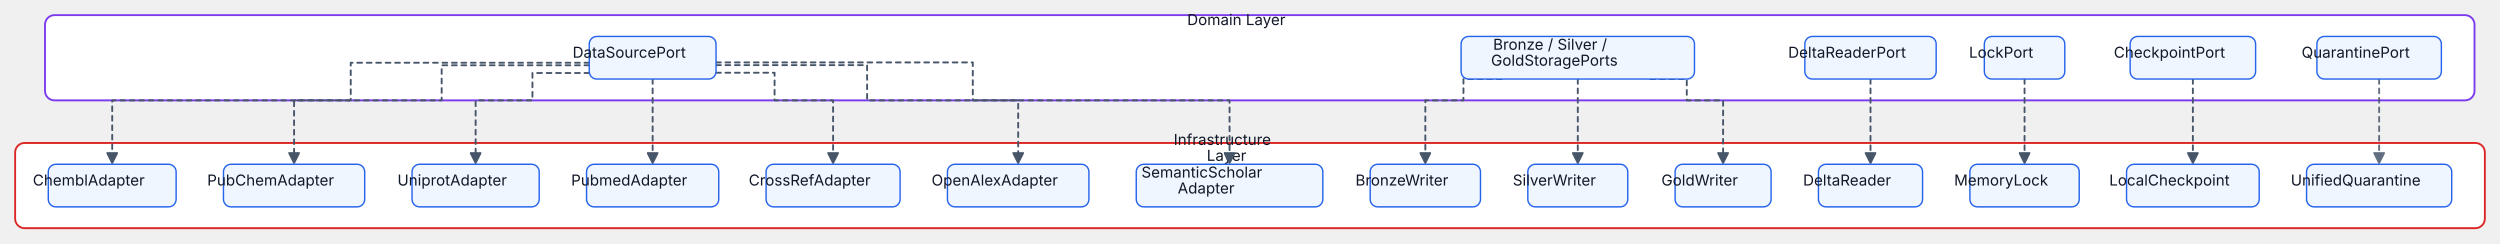
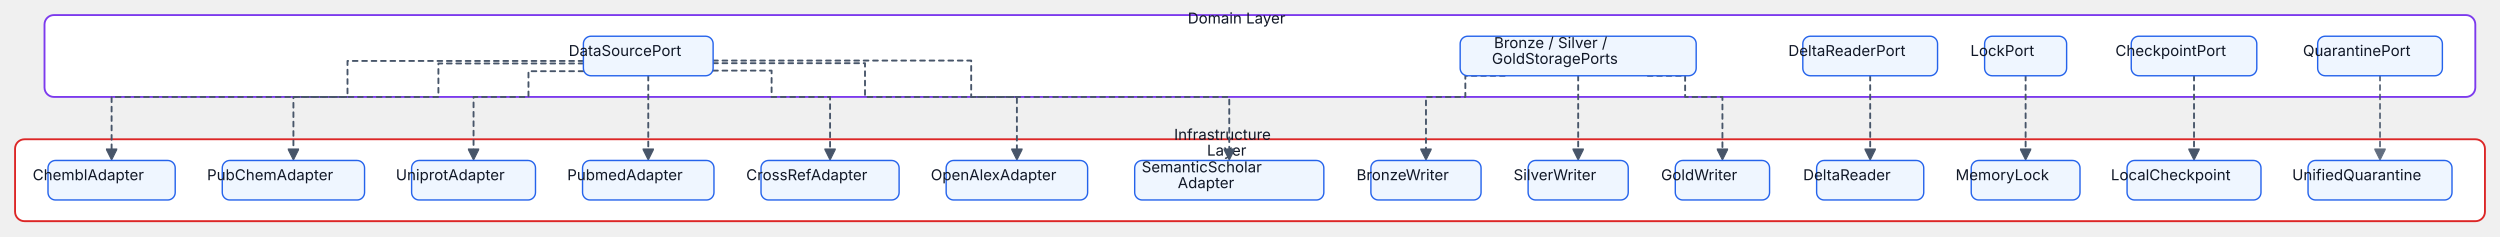
- <svg xmlns="http://www.w3.org/2000/svg" id="my-svg" width="100%" aria-roledescription="flowchart-v2" style="max-width:2640.59px;background-color:white" viewBox="-16 -16 2640.594 257">
+ <svg xmlns="http://www.w3.org/2000/svg" id="my-svg" width="100%" aria-roledescription="flowchart-v2" style="max-width:2656.38px;background-color:white" viewBox="-16 -16 2656.375 251">
  <style>#my-svg{font-family:Inter,-apple-system,BlinkMacSystemFont,'Segoe UI',Roboto,Oxygen,Ubuntu,sans-serif;font-size:16px;fill:#212121;}#my-svg .error-icon{fill:#f0fdf4;}#my-svg .error-text{fill:#212121;stroke:#212121;}#my-svg .edge-thickness-normal{stroke-width:2px;}#my-svg .edge-thickness-thick{stroke-width:3.5px;}#my-svg .edge-pattern-solid{stroke-dasharray:0;}#my-svg .edge-pattern-dashed{stroke-dasharray:3;}#my-svg .edge-pattern-dotted{stroke-dasharray:2;}#my-svg .marker{fill:#475569;stroke:#475569;}#my-svg .marker.cross{stroke:#475569;}#my-svg svg{font-family:Inter,-apple-system,BlinkMacSystemFont,'Segoe UI',Roboto,Oxygen,Ubuntu,sans-serif;font-size:16px;}#my-svg .label{font-family:Inter,-apple-system,BlinkMacSystemFont,'Segoe UI',Roboto,Oxygen,Ubuntu,sans-serif;color:#212121;}#my-svg .cluster-label text{fill:#1e40af;}#my-svg .cluster-label span,#my-svg p{color:#1e40af;}#my-svg .label text,#my-svg span,#my-svg p{fill:#212121;color:#212121;}#my-svg .node rect,#my-svg .node circle,#my-svg .node ellipse,#my-svg .node polygon,#my-svg .node path{fill:#eff6ff;stroke:#2563eb;stroke-width:1px;}#my-svg .flowchart-label text{text-anchor:middle;}#my-svg .node .label{text-align:center;}#my-svg .node.clickable{cursor:pointer;}#my-svg .arrowheadPath{fill:#0b0b0b;}#my-svg .edgePath .path{stroke:#475569;stroke-width:2.0px;}#my-svg .flowchart-link{stroke:#475569;fill:none;}#my-svg .edgeLabel{background-color:#ffffff;text-align:center;}#my-svg .edgeLabel rect{opacity:0.5;background-color:#ffffff;fill:#ffffff;}#my-svg .labelBkg{background-color:rgba(255, 255, 255, 0.5);}#my-svg .cluster rect{fill:#f8fafc;stroke:#94a3b8;stroke-width:1px;}#my-svg .cluster text{fill:#1e40af;}#my-svg .cluster span,#my-svg p{color:#1e40af;}#my-svg div.mermaidTooltip{position:absolute;text-align:center;max-width:200px;padding:2px;font-family:Inter,-apple-system,BlinkMacSystemFont,'Segoe UI',Roboto,Oxygen,Ubuntu,sans-serif;font-size:12px;background:#f0fdf4;border:1px solid #16a34a;border-radius:2px;pointer-events:none;z-index:100;}#my-svg .flowchartTitleText{text-anchor:middle;font-size:18px;fill:#212121;}#my-svg :root{--mermaid-font-family:"trebuchet ms",verdana,arial,sans-serif;}#my-svg .port&gt;*{fill:#f5f3ff!important;stroke:#7c3aed!important;stroke-width:1px!important;color:#111827!important;}#my-svg .port span{fill:#f5f3ff!important;stroke:#7c3aed!important;stroke-width:1px!important;color:#111827!important;}#my-svg .port tspan{fill:#111827!important;}#my-svg .adapter&gt;*{fill:#fff1f2!important;stroke:#dc2626!important;stroke-width:1px!important;color:#111827!important;}#my-svg .adapter span{fill:#fff1f2!important;stroke:#dc2626!important;stroke-width:1px!important;color:#111827!important;}#my-svg .adapter tspan{fill:#111827!important;}#my-svg .service&gt;*{fill:#eff6ff!important;stroke:#2563eb!important;stroke-width:1px!important;color:#111827!important;}#my-svg .service span{fill:#eff6ff!important;stroke:#2563eb!important;stroke-width:1px!important;color:#111827!important;}#my-svg .service tspan{fill:#111827!important;}#my-svg .process&gt;*{fill:#f0fdf4!important;stroke:#16a34a!important;stroke-width:1px!important;color:#111827!important;}#my-svg .process span{fill:#f0fdf4!important;stroke:#16a34a!important;stroke-width:1px!important;color:#111827!important;}#my-svg .process tspan{fill:#111827!important;}#my-svg .storage&gt;*{fill:#fff7ed!important;stroke:#f59e0b!important;stroke-width:1px!important;color:#111827!important;}#my-svg .storage span{fill:#fff7ed!important;stroke:#f59e0b!important;stroke-width:1px!important;color:#111827!important;}#my-svg .storage tspan{fill:#111827!important;}/*
 * Пользовательские стили диаграмм BioETL (структурированная копия)
 * Источник: custom.css
 * Цель: сгруппировать правила по типам элементов и документировать назначение каждого CSS-параметра.
 */

/* =========================================================
 * 1) Глобальная типографика и базовое поведение текста
 * ========================================================= */
svg {
    /* Задаёт основной стек шрифтов для всего текста в SVG. */
    font-family: Inter, -apple-system, BlinkMacSystemFont, 'Segoe UI', Roboto,
    Oxygen, Ubuntu, sans-serif;
}



/* =========================================================
 * 2) Общая геометрия узлов (для нескольких типов диаграмм)
 * ========================================================= */
.node rect,
.node circle,
.node ellipse,
.node polygon,
.node path {
    /* Единая толщина контура для фигур узлов. */
    stroke-width: 1.5px !important;
    /* Скругляет углы по горизонтали для более мягкого вида. */
    rx: 8;
    /* Скругляет углы по вертикали в паре с rx. */
    ry: 8;
    /* Добавляет лёгкую тень и отделяет узлы от фона. */
    filter:  none; /*  drop-shadow(0px 1px 2px rgba(0, 0, 0, 0.05));*/
}

/* =========================================================
 * 3) Контейнеры subgraph / cluster
 * ========================================================= */
.cluster rect,
.cluster path {
    /* Увеличивает радиус углов у контейнеров-групп. */
    rx: 10;
    /* Поддерживает симметрию скругления по вертикали. */
    ry: 10;
    /* Нейтральная заливка контейнера для снижения визуального шума. */
    fill: #f8fafc;
    /* Приглушённая обводка, чтобы границы были заметны, но не доминировали. */
    stroke: #94a3b8;
    /* Толщина границы контейнера в тон большинству узлов. */
    stroke-width: 1.5px;
    /* Убирает пунктир у рамок контейнеров. */
    stroke-dasharray: none;
    /* Делает фон контейнера полностью непрозрачным. */
    fill-opacity: 1;
    /* Отключает тень контейнера, чтобы акцент оставался на узлах. */
    filter: none;
}

.cluster text {
    /* Нормальный вес шрифта для заголовков групп. */
    font-weight: 400;
    /* Увеличенный размер заголовка относительно текста узлов. */
    font-size: 16px;
}

/* =========================================================
 * 4) Стили линий связей (edges/links)
 * ========================================================= */
.edgePath .path {
    /* Делает основные ребра более заметными в плотных графах. */
    stroke-width: 2.5px;
    /* Скругляет соединения сегментов линий. */
    stroke-linejoin: round;
    /* Скругляет окончания линий. */
    stroke-linecap: round;
}

.edgePath path,
.flowchart-link,
.relation,
.messageLine0,
.messageLine1,
.transition path {
    /* Унифицированные скруглённые соединения для всех типов линий. */
    stroke-linejoin: round;
    /* Унифицированные скруглённые окончания для всех типов линий. */
    stroke-linecap: round;
}

.transition path {
    /* Выравнивает толщину переходов state diagram с основными ребрами. */
    stroke-width: 2.5px;
}

/* =========================================================
 * 5) Подписи ребер и fallback-текст
 * ========================================================= */
.edgeLabel {
    /* Компактный размер шрифта для подписей на связях. */
    font-size: 12px;
    /* Плотная межстрочность для экономии места. */
    line-height: 1.1;
    /* Базовый непрозрачный фон под подписью. */
    background-color: #ffffff;
    /* Небольшие внутренние отступы вокруг текста. */
    padding: 1px 3px;
    /* Мягкое скругление фона подписи. */
    border-radius: 2px;
}

.edgeLabel span,
.edgeLabel p,
text.fo-fallback {
    /* Принудительный тёмный fill для контраста в SVG-рендерах. */
    fill: #111827 !important;
    /* Принудительный тёмный цвет для HTML-подписей. */
    color: #111827 !important;
    /* Полная непрозрачность текста. */
    opacity: 1 !important;
    /* Компактная межстрочность для многострочных подписей. */
    line-height: 1.1;
    /* Убирает стандартные внешние отступы HTML-параграфов. */
    margin: 0;
    /* Убирает стандартные внутренние отступы HTML-параграфов. */
    padding: 0;
}

.edgeLabel .labelBkg,
.labelBkg {
    /* Жёстко задаёт белый фон под текстом подписей. */
    background-color: #ffffff !important;
    /* Делает фон полностью непрозрачным во всех просмотрщиках. */
    opacity: 1 !important;
}

.edgeLabel rect {
    /* Переопределяет полупрозрачный фон по умолчанию у Mermaid. */
    opacity: 1 !important;
    /* Жёстко фиксирует белую заливку прямоугольника под подписью. */
    fill: #ffffff !important;
}

/* =========================================================
 * 6) Элементы sequence diagram
 * ========================================================= */
.actor {
    /* Толщина границы actor-блоков. */
    stroke-width: 1.5px;
    /* Скругление углов actor-блоков по горизонтали. */
    rx: 4;
    /* Скругление углов actor-блоков по вертикали. */
    ry: 4;
}

.messageLine0,
.messageLine1 {
    /* Толщина линий сообщений в sequence diagram. */
    stroke-width: 1.6px;
}

.messageText {
    /* Базовый размер текста сообщений. */
    font-size: 13px;
}

.activation0 {
    /* Более тонкая линия activation bar, чтобы не перегружать схему. */
    stroke-width: 1px;
}

.note {
    /* Скругление углов заметки по горизонтали. */
    rx: 4;
    /* Скругление углов заметки по вертикали. */
    ry: 4;
    /* Тонкая граница для вторичных блоков. */
    stroke-width: 1px;
    /* Лёгкая тень для визуального отделения заметок. */
    filter: drop-shadow(1px 1px 2px rgba(0, 0, 0, 0.06));
}

/* =========================================================
 * 7) Базовые элементы class diagram
 * ========================================================= */
g.classGroup rect {
    /* Скругление углов class box по горизонтали. */
    rx: 10;
    /* Скругление углов class box по вертикали. */
    ry: 10;
    /* Толщина границы class box. */
    stroke-width: 1.5px;
    /* Мягкая тень у class box без агрессивного контраста. */
    filter: drop-shadow(1px 1px 2px rgba(0, 0, 0, 0.06));
}

g.classGroup text {
    /* Базовый размер текста внутри class diagram. */
    font-size: 14px;
    padding: 10px 10px;
}

g.classGroup line {
    /* Толщина внутренних разделителей класса. */
    stroke-width: 1px;
}

.relation {
    /* Толщина связей между классами на уровне основных ребер. */
    stroke-width: 2.5px;
}

/* =========================================================
 * 8) Типографика HTML-лейблов class diagram
 * ========================================================= */
g.label-group .nodeLabel {
    /* Увеличенный размер названия класса для иерархии. */
    font-size: 16px !important;
    /* Полужирный акцент на имени класса. */
    font-weight: 200 !important;
    /* Лёгкое межбуквенное расстояние для читаемости заголовка. */
    letter-spacing: 0.01em;
}

g.annotation-group .nodeLabel {
    /* Уменьшенный размер для стереотипов/аннотаций. */
    font-size: 11px !important;
    /* Курсив для визуального отделения аннотаций. */
    font-style: italic !important;
    /* Небольшое ослабление контраста вторичного текста. */
    opacity: 0.8;
}

g.members-group .nodeLabel,
g.methods-group .nodeLabel {
    /* Компактный размер для атрибутов и методов. */
    font-size: 12px !important;
    /* Нормальный вес шрифта для плотного структурного текста. */
    font-weight: 400 !important;
}

/* =========================================================
 * 9) Помощники размеров foreignObject (class/flowchart)
 * ========================================================= */
g.members-group foreignObject,
g.methods-group foreignObject {
    /* Минимальная высота областей members/methods. */
    min-height: 40px;
}

.node foreignObject &gt; div,
g.classGroup foreignObject &gt; div {
    /* Стабилизирует вычисление размеров с учётом отступов/границ. */
    box-sizing: border-box;
}

.node.size-sm foreignObject &gt; div {
    /* Минимальная высота для малого размерного уровня узла. */
    min-height: 80px;
    /* Минимальная ширина для малого размерного уровня узла. */
    min-width: 180px;
}

.node.size-md foreignObject &gt; div {
    /* Минимальная высота для среднего размерного уровня узла. */
    min-height: 140px;
    /* Минимальная ширина для среднего размерного уровня узла. */
    min-width: 260px;
}

.node.size-lg foreignObject &gt; div {
    /* Минимальная высота для большого размерного уровня узла. */
    min-height: 200px;
    /* Минимальная ширина для большого размерного уровня узла. */
    min-width: 340px;
}

/* =========================================================
 * 10) Элементы state diagram
 * ========================================================= */
g.stateGroup rect {
    /* Скругление углов контейнеров состояний по горизонтали. */
    rx: 8;
    /* Скругление углов контейнеров состояний по вертикали. */
    ry: 8;
}

.statediagram-state rect {
    /* Скругление углов узлов состояния по горизонтали. */
    rx: 8;
    /* Скругление углов узлов состояния по вертикали. */
    ry: 8;
    /* Толщина границы узла состояния. */
    stroke-width: 1.5px;
    /* Лёгкая тень для визуального отделения state box. */
    filter: drop-shadow(1px 2px 3px rgba(0, 0, 0, 0.08));
}

/* =========================================================
 * 11) Элементы ER diagram
 * ========================================================= */
.er.entityBox {
    /* Толщина границы сущности ER-диаграммы. */
    stroke-width: 1.5px;
    /* Скругление углов сущности по горизонтали. */
    rx: 4;
    /* Скругление углов сущности по вертикали. */
    ry: 4;
    /* Лёгкая тень для отделения блоков сущностей. */
    filter: drop-shadow(1px 2px 3px rgba(0, 0, 0, 0.08));
}

/* =========================================================
 * 12) Узлы mindmap
 * ========================================================= */
.mindmap-node rect,
.mindmap-node circle {
    /* Толщина контура узлов mindmap. */
    stroke-width: 1.5px;
    /* Чуть более выраженная тень для плотных радиальных веток. */
    filter: drop-shadow(1px 2px 2px rgba(0, 0, 0, 0.1));
}

/* =========================================================
 * 13) Маркеры стрелок
 * ========================================================= */
marker path {
    /* Единый нейтральный цвет наконечников стрелок. */
    fill: #475569;
}

/* =========================================================
 * 14) Цветовая карта архитектурных слоёв (fallback-селекторы)
 * ========================================================= */
[id*="Domain"] &gt; rect,
[id*="Domain"] &gt; path {
    /* Цвет фона для доменного слоя. */
    fill: #f5f3ff !important;
    /* Цвет границы для доменного слоя. */
    stroke: #7c3aed !important;
}

.cluster[id*="Domain"] &gt; rect,
.cluster[id*="Domain"] &gt; path {
    fill: #ffffff !important;
}

[id*="Application"] &gt; rect,
[id*="Application"] &gt; path {
    /* Цвет фона для application-слоя. */
    fill: #f0fdf4 !important;
    /* Цвет границы для application-слоя. */
    stroke: #16a34a !important;
}

.cluster[id*="Application"] &gt; rect,
.cluster[id*="Application"] &gt; path {
    fill: #ffffff !important;
}

[id*="Infrastructure"] &gt; rect,
[id*="Infrastructure"] &gt; path {
    /* Цвет фона для infrastructure-слоя. */
    fill: #fff1f2 !important;
    /* Цвет границы для infrastructure-слоя. */
    stroke: #dc2626 !important;
}

.cluster[id*="Infrastructure"] &gt; rect,
.cluster[id*="Infrastructure"] &gt; path {
    fill: #ffffff !important;
}

[id*="Composition"] &gt; rect,
[id*="Composition"] &gt; path {
    /* Цвет фона для composition-слоя. */
    fill: #fff7ed !important;
    /* Цвет границы для composition-слоя. */
    stroke: #f59e0b !important;
}

.cluster[id*="Composition"] &gt; rect,
.cluster[id*="Composition"] &gt; path {
    fill: #ffffff !important;
}

[id*="Interfaces"] &gt; rect,
[id*="Interfaces"] &gt; path {
    /* Цвет фона для слоя интерфейсов. */
    fill: #eff6ff !important;
    /* Цвет границы для слоя интерфейсов. */
    stroke: #2563eb !important;
}

.cluster[id*="Interfaces"] &gt; rect,
.cluster[id*="Interfaces"] &gt; path {
    fill: #ffffff !important;
}

[id*="External"] &gt; rect,
[id*="External"] &gt; path {
    /* Цвет фона для внешних систем. */
    fill: #f1f5f9 !important;
    /* Цвет границы для внешних систем. */
    stroke: #64748b !important;
}

.cluster[id*="External"] &gt; rect,
.cluster[id*="External"] &gt; path {
    fill: #ffffff !important;
}

/* Белая подложка под подписи всех архитектурных/medallion слоёв */
g.cluster[id*="Domain"] .cluster-label foreignObject &gt; div,
g.cluster[id*="Application"] .cluster-label foreignObject &gt; div,
g.cluster[id*="Infrastructure"] .cluster-label foreignObject &gt; div,
g.cluster[id*="Composition"] .cluster-label foreignObject &gt; div,
g.cluster[id*="Interfaces"] .cluster-label foreignObject &gt; div,
g.cluster[id*="External"] .cluster-label foreignObject &gt; div,
g.cluster[id*="Bronze"] .cluster-label foreignObject &gt; div,
g.cluster[id*="Silver"] .cluster-label foreignObject &gt; div,
g.cluster[id*="Gold"] .cluster-label foreignObject &gt; div,
g.cluster[id*="Quarantine"] .cluster-label foreignObject &gt; div {
    background: #ffffff !important;
    padding: 0 6px !important;
    border-radius: 4px;
}

/* Fallback для рендеров без foreignObject: не рисуем толстую обводку */
g.cluster[id*="Domain"] .cluster-label text.fo-fallback,
g.cluster[id*="Application"] .cluster-label text.fo-fallback,
g.cluster[id*="Infrastructure"] .cluster-label text.fo-fallback,
g.cluster[id*="Composition"] .cluster-label text.fo-fallback,
g.cluster[id*="Interfaces"] .cluster-label text.fo-fallback,
g.cluster[id*="External"] .cluster-label text.fo-fallback,
g.cluster[id*="Bronze"] .cluster-label text.fo-fallback,
g.cluster[id*="Silver"] .cluster-label text.fo-fallback,
g.cluster[id*="Gold"] .cluster-label text.fo-fallback,
g.cluster[id*="Quarantine"] .cluster-label text.fo-fallback {
    fill: #111827 !important;
    stroke: none !important;
}

/* =========================================================
 * 15) Цветовая карта слоёв Medallion
 * ========================================================= */
[id*="Bronze"] &gt; rect,
[id*="Bronze"] &gt; path {
    /* Цвет фона Bronze-слоя. */
    fill: #fff7ed !important;
    /* Цвет границы Bronze-слоя. */
    stroke: #f59e0b !important;
}

[id*="Silver"] &gt; rect,
[id*="Silver"] &gt; path {
    /* Цвет фона Silver-слоя. */
    fill: #f8fafc !important;
    /* Цвет границы Silver-слоя. */
    stroke: #475569 !important;
}

[id*="Gold"] &gt; rect,
[id*="Gold"] &gt; path {
    /* Цвет фона Gold-слоя. */
    fill: #fefce8 !important;
    /* Цвет границы Gold-слоя. */
    stroke: #ca8a04 !important;
}

[id*="Quarantine"] &gt; rect,
[id*="Quarantine"] &gt; path {
    /* Цвет фона для карантинных/проблемных потоков данных. */
    fill: #ffe4e6 !important;
    /* Цвет границы для карантинных/проблемных потоков данных. */
    stroke: #e11d48 !important;
}
/* Нормализует вес текста в узлах и заголовках слоёв (без полужирного акцента). */
.node .label text,
.node .label tspan,
.node .label .nodeLabel,
text.fo-fallback {
    stroke: none !important;
    stroke-width: 0 !important;
    fill: #111827 !important;
    font-weight: 400 !important;
}
/* Single text layer (fallback-only) */
text.fo-fallback {
    display: inline !important;
}

foreignObject {
    display: none !important;
}/* bioetl-inject */#my-svg .edgeLabel rect{opacity:1!important;fill:#ffffff!important}#my-svg .labelBkg{background-color:#ffffff!important;opacity:1!important}#my-svg .edgeLabel .labelBkg{background-color:#ffffff!important;opacity:1!important}#my-svg .edgeLabel{font-size:12px;line-height:1.1;padding:1px 3px}#my-svg .edgeLabel span{color:#111827!important;fill:#111827!important;opacity:1!important;line-height:1.1;margin:0;padding:0}#my-svg .edgeLabel p{color:#111827!important;fill:#111827!important;opacity:1!important;line-height:1.1;margin:0;padding:0}#my-svg text.fo-fallback{color:#111827!important;fill:#111827!important;opacity:1!important}</style>
  <marker id="my-svg_flowchart-pointEnd" class="marker flowchart" markerHeight="12" markerUnits="userSpaceOnUse" markerWidth="12" orient="auto" refX="6" refY="5" viewBox="0 0 10 10">
    <path d="m0 0 10 5-10 5z" class="arrowMarkerPath" style="stroke-width:1;stroke-dasharray:1,0" />
  </marker>
  <marker id="my-svg_flowchart-pointStart" class="marker flowchart" markerHeight="12" markerUnits="userSpaceOnUse" markerWidth="12" orient="auto" refX="4.5" refY="5" viewBox="0 0 10 10">
    <path d="m0 5 10 5V0z" class="arrowMarkerPath" style="stroke-width:1;stroke-dasharray:1,0" />
  </marker>
  <marker id="my-svg_flowchart-circleEnd" class="marker flowchart" markerHeight="11" markerUnits="userSpaceOnUse" markerWidth="11" orient="auto" refX="11" refY="5" viewBox="0 0 10 10">
    <circle cx="5" cy="5" r="5" class="arrowMarkerPath" style="stroke-width:1;stroke-dasharray:1,0" />
  </marker>
  <marker id="my-svg_flowchart-circleStart" class="marker flowchart" markerHeight="11" markerUnits="userSpaceOnUse" markerWidth="11" orient="auto" refX="-1" refY="5" viewBox="0 0 10 10">
    <circle cx="5" cy="5" r="5" class="arrowMarkerPath" style="stroke-width:1;stroke-dasharray:1,0" />
  </marker>
  <marker id="my-svg_flowchart-crossEnd" class="marker cross flowchart" markerHeight="11" markerUnits="userSpaceOnUse" markerWidth="11" orient="auto" refX="12" refY="5.2" viewBox="0 0 11 11">
    <path d="m1 1 9 9m0-9-9 9" class="arrowMarkerPath" style="stroke-width:2;stroke-dasharray:1,0" />
  </marker>
  <marker id="my-svg_flowchart-crossStart" class="marker cross flowchart" markerHeight="11" markerUnits="userSpaceOnUse" markerWidth="11" orient="auto" refX="-1" refY="5.2" viewBox="0 0 11 11">
    <path d="m1 1 9 9m0-9-9 9" class="arrowMarkerPath" style="stroke-width:2;stroke-dasharray:1,0" />
  </marker>
  <g class="root">
    <g class="clusters">
      <g id="Infrastructure" class="cluster default flowchart-label">
-         <rect width="2608.594" height="90" y="135" rx="0" ry="0" style="fill:#fff1f2;stroke:#dc2626;stroke-width:2px" />
+         <rect width="2624.375" height="87" y="132" rx="0" ry="0" style="fill:#fff1f2;stroke:#dc2626;stroke-width:2px" />
        <g class="cluster-label">
-           <text xml:space="preserve" x="68.188" y="2.1" class="fo-fallback" text-anchor="middle" transform="translate(1236.11 135)">
-             <tspan x="68.188">Infrastructure</tspan>
-             <tspan x="68.188" dy="16.8">Layer</tspan>
+           <text xml:space="preserve" x="69.367" y=".6" class="fo-fallback" text-anchor="middle" transform="translate(1242.82 132)">
+             <tspan x="69.367">Infrastructure</tspan>
+             <tspan x="69.367" dy="16.8">Layer</tspan>
          </text>
        </g>
      </g>
      <g id="Domain" class="cluster default flowchart-label">
-         <rect width="2566.125" height="90" x="31.539" rx="0" ry="0" style="fill:#f5f3ff;stroke:#7c3aed;stroke-width:2px" />
+         <rect width="2582.855" height="87" x="31.293" rx="0" ry="0" style="fill:#f5f3ff;stroke:#7c3aed;stroke-width:2px" />
        <g class="cluster-label">
-           <text xml:space="preserve" x="48.586" y="10.5" class="fo-fallback" text-anchor="middle" transform="translate(1266.016)">
-             <tspan x="48.586">Domain Layer</tspan>
+           <text xml:space="preserve" x="49.805" y="9" class="fo-fallback" text-anchor="middle" transform="translate(1272.916)">
+             <tspan x="49.805">Domain Layer</tspan>
          </text>
        </g>
      </g>
    </g>
    <g class="edgePaths">
-       <path id="L-N1-N2-0" marker-end="url(#my-svg_flowchart-pointEnd)" d="M606.398 50.278H354.457V90H102.516v22.5h0V135h0v17.2h0" class="edge-thickness-normal edge-pattern-solid flowchart-link LS-N1 LE-N2" style="stroke:#475569;stroke-width:2px;stroke-dasharray:5;fill:none" />
-       <path id="L-N1-N3-0" marker-end="url(#my-svg_flowchart-pointEnd)" d="M606.398 52.955h-155.89V90h-155.89v22.5h0V135h0v17.2h0" class="edge-thickness-normal edge-pattern-solid flowchart-link LS-N1 LE-N3" style="stroke:#475569;stroke-width:2px;stroke-dasharray:5;fill:none" />
-       <path id="L-N1-N4-0" marker-end="url(#my-svg_flowchart-pointEnd)" d="M606.398 61.113h-60.015V90h-60.016v22.5h0V135h0v17.2h0" class="edge-thickness-normal edge-pattern-solid flowchart-link LS-N1 LE-N4" style="stroke:#475569;stroke-width:2px;stroke-dasharray:5;fill:none" />
-       <path id="L-N1-N5-0" marker-end="url(#my-svg_flowchart-pointEnd)" d="M673.352 67.5V90h0v22.5h0V135h0v17.2h0" class="edge-thickness-normal edge-pattern-solid flowchart-link LS-N1 LE-N5" style="stroke:#475569;stroke-width:2px;stroke-dasharray:5;fill:none" />
-       <path id="L-N1-N6-0" marker-end="url(#my-svg_flowchart-pointEnd)" d="M740.305 60.808h61.82V90h61.82v22.5h0V135h0v17.2h0" class="edge-thickness-normal edge-pattern-solid flowchart-link LS-N1 LE-N6" style="stroke:#475569;stroke-width:2px;stroke-dasharray:5;fill:none" />
-       <path id="L-N1-N7-0" marker-end="url(#my-svg_flowchart-pointEnd)" d="M740.305 52.804H899.87V90h159.567v22.5h0V135h0v17.2h0" class="edge-thickness-normal edge-pattern-solid flowchart-link LS-N1 LE-N7" style="stroke:#475569;stroke-width:2px;stroke-dasharray:5;fill:none" />
-       <path id="L-N1-N8-0" marker-end="url(#my-svg_flowchart-pointEnd)" d="M740.305 49.944H1011.5V90h271.195v22.5h0V135h0v17.2h0" class="edge-thickness-normal edge-pattern-solid flowchart-link LS-N1 LE-N8" style="stroke:#475569;stroke-width:2px;stroke-dasharray:5;fill:none" />
-       <path id="L-N9-N10-0" marker-end="url(#my-svg_flowchart-pointEnd)" d="M1570.004 67.5h-40.26V90h-40.26v22.5h0V135h0v17.2h0" class="edge-thickness-normal edge-pattern-solid flowchart-link LS-N9 LE-N10" style="stroke:#475569;stroke-width:2px;stroke-dasharray:5;fill:none" />
-       <path id="L-N9-N11-0" marker-end="url(#my-svg_flowchart-pointEnd)" d="M1650.523 67.5V90h0v22.5h0V135h0v17.2h0" class="edge-thickness-normal edge-pattern-solid flowchart-link LS-N9 LE-N11" style="stroke:#475569;stroke-width:2px;stroke-dasharray:5;fill:none" />
-       <path id="L-N9-N12-0" marker-end="url(#my-svg_flowchart-pointEnd)" d="M1727.266 67.5h38.37V90h38.372v22.5h0V135h0v17.2h0" class="edge-thickness-normal edge-pattern-solid flowchart-link LS-N9 LE-N12" style="stroke:#475569;stroke-width:2px;stroke-dasharray:5;fill:none" />
-       <path id="L-N13-N14-0" marker-end="url(#my-svg_flowchart-pointEnd)" d="M1959.695 67.5V90h0v22.5h0V135h0v17.2h0" class="edge-thickness-normal edge-pattern-solid flowchart-link LS-N13 LE-N14" style="stroke:#475569;stroke-width:2px;stroke-dasharray:5;fill:none" />
-       <path id="L-N15-N16-0" marker-end="url(#my-svg_flowchart-pointEnd)" d="M2122.414 67.5V90h0v22.5h0V135h0v17.2h0" class="edge-thickness-normal edge-pattern-solid flowchart-link LS-N15 LE-N16" style="stroke:#475569;stroke-width:2px;stroke-dasharray:5;fill:none" />
-       <path id="L-N17-N18-0" marker-end="url(#my-svg_flowchart-pointEnd)" d="M2300.203 67.5V90h0v22.5h0V135h0v17.2h0" class="edge-thickness-normal edge-pattern-solid flowchart-link LS-N17 LE-N18" style="stroke:#475569;stroke-width:2px;stroke-dasharray:5;fill:none" />
-       <path id="L-N19-N20-0" marker-end="url(#my-svg_flowchart-pointEnd)" d="M2496.93 67.5V90h0v22.5h0V135h0v17.2h0" class="edge-thickness-normal edge-pattern-solid flowchart-link LS-N19 LE-N20" style="stroke:#475569;stroke-width:2px;stroke-dasharray:5;opacity:0.85;fill:none" />
+       <path id="L-N1-N2-0" marker-end="url(#my-svg_flowchart-pointEnd)" d="M603.883 48.758H353.234V87H102.586v22.5h0V132h0v17.2h0" class="edge-thickness-normal edge-pattern-solid flowchart-link LS-N1 LE-N2" style="stroke:#475569;stroke-width:2px;stroke-dasharray:5;fill:none" />
+       <path id="L-N1-N3-0" marker-end="url(#my-svg_flowchart-pointEnd)" d="M603.883 51.452H449.824V87H295.766v22.5h0V132h0v17.2h0" class="edge-thickness-normal edge-pattern-solid flowchart-link LS-N1 LE-N3" style="stroke:#475569;stroke-width:2px;stroke-dasharray:5;fill:none" />
+       <path id="L-N1-N4-0" marker-end="url(#my-svg_flowchart-pointEnd)" d="M603.883 59.65h-58.356V87h-58.355v22.5h0V132h0v17.2h0" class="edge-thickness-normal edge-pattern-solid flowchart-link LS-N1 LE-N4" style="stroke:#475569;stroke-width:2px;stroke-dasharray:5;fill:none" />
+       <path id="L-N1-N5-0" marker-end="url(#my-svg_flowchart-pointEnd)" d="M672.805 64.5V87h0v22.5h0V132h0v17.2h0" class="edge-thickness-normal edge-pattern-solid flowchart-link LS-N1 LE-N5" style="stroke:#475569;stroke-width:2px;stroke-dasharray:5;fill:none" />
+       <path id="L-N1-N6-0" marker-end="url(#my-svg_flowchart-pointEnd)" d="M741.727 59.02h62.128V87h62.13v22.5h0V132h0v17.2h0" class="edge-thickness-normal edge-pattern-solid flowchart-link LS-N1 LE-N6" style="stroke:#475569;stroke-width:2px;stroke-dasharray:5;fill:none" />
+       <path id="L-N1-N7-0" marker-end="url(#my-svg_flowchart-pointEnd)" d="M741.727 51.154h161.386V87H1064.5v22.5h0V132h0v17.2h0" class="edge-thickness-normal edge-pattern-solid flowchart-link LS-N1 LE-N7" style="stroke:#475569;stroke-width:2px;stroke-dasharray:5;fill:none" />
+       <path id="L-N1-N8-0" marker-end="url(#my-svg_flowchart-pointEnd)" d="M741.727 48.356h274.21V87h274.211v22.5h0V132h0v17.2h0" class="edge-thickness-normal edge-pattern-solid flowchart-link LS-N1 LE-N8" style="stroke:#475569;stroke-width:2px;stroke-dasharray:5;fill:none" />
+       <path id="L-N9-N10-0" marker-end="url(#my-svg_flowchart-pointEnd)" d="M1582.82 64.5h-41.824V87h-41.824v22.5h0V132h0v17.2h0" class="edge-thickness-normal edge-pattern-solid flowchart-link LS-N9 LE-N10" style="stroke:#475569;stroke-width:2px;stroke-dasharray:5;fill:none" />
+       <path id="L-N9-N11-0" marker-end="url(#my-svg_flowchart-pointEnd)" d="M1660.89 64.5V87h0v22.5h0V132h0v17.2h0" class="edge-thickness-normal edge-pattern-solid flowchart-link LS-N9 LE-N11" style="stroke:#475569;stroke-width:2px;stroke-dasharray:5;fill:none" />
+       <path id="L-N9-N12-0" marker-end="url(#my-svg_flowchart-pointEnd)" d="M1734.885 64.5h39.64V87h39.64v22.5h0V132h0v17.2h0" class="edge-thickness-normal edge-pattern-solid flowchart-link LS-N9 LE-N12" style="stroke:#475569;stroke-width:2px;stroke-dasharray:5;fill:none" />
+       <path id="L-N13-N14-0" marker-end="url(#my-svg_flowchart-pointEnd)" d="M1971.164 64.5V87h0v22.5h0V132h0v17.2h0" class="edge-thickness-normal edge-pattern-solid flowchart-link LS-N13 LE-N14" style="stroke:#475569;stroke-width:2px;stroke-dasharray:5;fill:none" />
+       <path id="L-N15-N16-0" marker-end="url(#my-svg_flowchart-pointEnd)" d="M2136.32 64.5V87h0v22.5h0V132h0v17.2h0" class="edge-thickness-normal edge-pattern-solid flowchart-link LS-N15 LE-N16" style="stroke:#475569;stroke-width:2px;stroke-dasharray:5;fill:none" />
+       <path id="L-N17-N18-0" marker-end="url(#my-svg_flowchart-pointEnd)" d="M2315.258 64.5V87h0v22.5h0V132h0v17.2h0" class="edge-thickness-normal edge-pattern-solid flowchart-link LS-N17 LE-N18" style="stroke:#475569;stroke-width:2px;stroke-dasharray:5;fill:none" />
+       <path id="L-N19-N20-0" marker-end="url(#my-svg_flowchart-pointEnd)" d="M2512.89 64.5V87h0v22.5h0V132h0v17.2h0" class="edge-thickness-normal edge-pattern-solid flowchart-link LS-N19 LE-N20" style="stroke:#475569;stroke-width:2px;stroke-dasharray:5;opacity:0.85;fill:none" />
    </g>
    <g class="nodes">
-       <g id="flowchart-N2-6" class="node default default flowchart-label" transform="translate(102.516 180)">
-         <rect width="135.031" height="45" x="-67.516" y="-22.5" class="basic label-container" rx="0" ry="0" />
-         <g class="label" transform="translate(-55.516 -10.5)">
-           <rect />
-           <text xml:space="preserve" x="55.516" y="10.5" class="fo-fallback" text-anchor="middle">
-             <tspan x="55.516">ChemblAdapter</tspan>
-           </text>
-         </g>
-       </g>
-       <g id="flowchart-N3-7" class="node default default flowchart-label" transform="translate(294.617 180)">
-         <rect width="149.172" height="45" x="-74.586" y="-22.5" class="basic label-container" rx="0" ry="0" />
-         <g class="label" transform="translate(-62.586 -10.5)">
-           <rect />
-           <text xml:space="preserve" x="62.586" y="10.5" class="fo-fallback" text-anchor="middle">
-             <tspan x="62.586">PubChemAdapter</tspan>
-           </text>
-         </g>
-       </g>
-       <g id="flowchart-N4-8" class="node default default flowchart-label" transform="translate(486.367 180)">
-         <rect width="134.328" height="45" x="-67.164" y="-22.5" class="basic label-container" rx="0" ry="0" />
-         <g class="label" transform="translate(-55.164 -10.5)">
-           <rect />
-           <text xml:space="preserve" x="55.164" y="10.5" class="fo-fallback" text-anchor="middle">
-             <tspan x="55.164">UniprotAdapter</tspan>
-           </text>
-         </g>
-       </g>
-       <g id="flowchart-N5-9" class="node default default flowchart-label" transform="translate(673.352 180)">
-         <rect width="139.641" height="45" x="-69.82" y="-22.5" class="basic label-container" rx="0" ry="0" />
-         <g class="label" transform="translate(-57.82 -10.5)">
-           <rect />
-           <text xml:space="preserve" x="57.82" y="10.5" class="fo-fallback" text-anchor="middle">
+       <g id="flowchart-N2-6" class="node default default flowchart-label" transform="translate(102.586 175.5)">
+         <rect width="135.172" height="42" x="-67.586" y="-21" class="basic label-container" rx="0" ry="0" />
+         <g class="label" transform="translate(-55.586 -9)">
+           <rect />
+           <text xml:space="preserve" x="55.586" y="9" class="fo-fallback" text-anchor="middle">
+             <tspan x="55.586">ChemblAdapter</tspan>
+           </text>
+         </g>
+       </g>
+       <g id="flowchart-N3-7" class="node default default flowchart-label" transform="translate(295.766 175.5)">
+         <rect width="151.188" height="42" x="-75.594" y="-21" class="basic label-container" rx="0" ry="0" />
+         <g class="label" transform="translate(-63.594 -9)">
+           <rect />
+           <text xml:space="preserve" x="63.594" y="9" class="fo-fallback" text-anchor="middle">
+             <tspan x="63.594">PubChemAdapter</tspan>
+           </text>
+         </g>
+       </g>
+       <g id="flowchart-N4-8" class="node default default flowchart-label" transform="translate(487.172 175.5)">
+         <rect width="131.625" height="42" x="-65.813" y="-21" class="basic label-container" rx="0" ry="0" />
+         <g class="label" transform="translate(-53.813 -9)">
+           <rect />
+           <text xml:space="preserve" x="53.812" y="9" class="fo-fallback" text-anchor="middle">
+             <tspan x="53.812">UniprotAdapter</tspan>
+           </text>
+         </g>
+       </g>
+       <g id="flowchart-N5-9" class="node default default flowchart-label" transform="translate(672.805 175.5)">
+         <rect width="139.641" height="42" x="-69.82" y="-21" class="basic label-container" rx="0" ry="0" />
+         <g class="label" transform="translate(-57.82 -9)">
+           <rect />
+           <text xml:space="preserve" x="57.82" y="9" class="fo-fallback" text-anchor="middle">
            <tspan x="57.82">PubmedAdapter</tspan>
          </text>
        </g>
      </g>
-       <g id="flowchart-N6-10" class="node default default flowchart-label" transform="translate(863.945 180)">
-         <rect width="141.547" height="45" x="-70.773" y="-22.5" class="basic label-container" rx="0" ry="0" />
-         <g class="label" transform="translate(-58.773 -10.5)">
-           <rect />
-           <text xml:space="preserve" x="58.773" y="10.5" class="fo-fallback" text-anchor="middle">
-             <tspan x="58.773">CrossRefAdapter</tspan>
-           </text>
-         </g>
-       </g>
-       <g id="flowchart-N7-11" class="node default default flowchart-label" transform="translate(1059.438 180)">
-         <rect width="149.438" height="45" x="-74.719" y="-22.5" class="basic label-container" rx="0" ry="0" />
-         <g class="label" transform="translate(-62.719 -10.5)">
-           <rect />
-           <text xml:space="preserve" x="62.719" y="10.5" class="fo-fallback" text-anchor="middle">
-             <tspan x="62.719">OpenAlexAdapter</tspan>
-           </text>
-         </g>
-       </g>
-       <g id="flowchart-N8-12" class="node default default flowchart-label" transform="translate(1282.695 180)">
-         <rect width="197.078" height="45" x="-98.539" y="-22.5" class="basic label-container" rx="0" ry="0" />
-         <g class="label" transform="translate(-86.54 -10.5)">
-           <rect />
-           <text xml:space="preserve" x="86.539" y="2.1" class="fo-fallback" text-anchor="middle">
-             <tspan x="86.539">SemanticScholar</tspan>
-             <tspan x="86.539" dy="16.8">Adapter</tspan>
-           </text>
-         </g>
-       </g>
-       <g id="flowchart-N10-13" class="node default default flowchart-label" transform="translate(1489.484 180)">
-         <rect width="116.5" height="45" x="-58.25" y="-22.5" class="basic label-container" rx="0" ry="0" />
-         <g class="label" transform="translate(-46.25 -10.5)">
-           <rect />
-           <text xml:space="preserve" x="46.25" y="10.5" class="fo-fallback" text-anchor="middle">
-             <tspan x="46.25">BronzeWriter</tspan>
-           </text>
-         </g>
-       </g>
-       <g id="flowchart-N11-14" class="node default default flowchart-label" transform="translate(1650.523 180)">
-         <rect width="105.578" height="45" x="-52.789" y="-22.5" class="basic label-container" rx="0" ry="0" />
-         <g class="label" transform="translate(-40.79 -10.5)">
-           <rect />
-           <text xml:space="preserve" x="40.789" y="10.5" class="fo-fallback" text-anchor="middle">
-             <tspan x="40.789">SilverWriter</tspan>
-           </text>
-         </g>
-       </g>
-       <g id="flowchart-N12-15" class="node default default flowchart-label" transform="translate(1804.008 180)">
-         <rect width="101.391" height="45" x="-50.695" y="-22.5" class="basic label-container" rx="0" ry="0" />
-         <g class="label" transform="translate(-38.695 -10.5)">
-           <rect />
-           <text xml:space="preserve" x="38.695" y="10.5" class="fo-fallback" text-anchor="middle">
-             <tspan x="38.695">GoldWriter</tspan>
-           </text>
-         </g>
-       </g>
-       <g id="flowchart-N14-16" class="node default default flowchart-label" transform="translate(1959.695 180)">
-         <rect width="109.984" height="45" x="-54.992" y="-22.5" class="basic label-container" rx="0" ry="0" />
-         <g class="label" transform="translate(-42.992 -10.5)">
-           <rect />
-           <text xml:space="preserve" x="42.992" y="10.5" class="fo-fallback" text-anchor="middle">
-             <tspan x="42.992">DeltaReader</tspan>
-           </text>
-         </g>
-       </g>
-       <g id="flowchart-N16-17" class="node default default flowchart-label" transform="translate(2122.414 180)">
-         <rect width="115.453" height="45" x="-57.727" y="-22.5" class="basic label-container" rx="0" ry="0" />
-         <g class="label" transform="translate(-45.727 -10.5)">
-           <rect />
-           <text xml:space="preserve" x="45.727" y="10.5" class="fo-fallback" text-anchor="middle">
-             <tspan x="45.727">MemoryLock</tspan>
-           </text>
-         </g>
-       </g>
-       <g id="flowchart-N18-18" class="node default default flowchart-label" transform="translate(2300.203 180)">
-         <rect width="140.125" height="45" x="-70.063" y="-22.5" class="basic label-container" rx="0" ry="0" />
-         <g class="label" transform="translate(-58.063 -10.5)">
-           <rect />
-           <text xml:space="preserve" x="58.062" y="10.5" class="fo-fallback" text-anchor="middle">
-             <tspan x="58.062">LocalCheckpoint</tspan>
-           </text>
-         </g>
-       </g>
-       <g id="flowchart-N20-19" class="node default default flowchart-label" transform="translate(2496.93 180)">
-         <rect width="153.328" height="45" x="-76.664" y="-22.5" class="basic label-container" rx="0" ry="0" />
-         <g class="label" transform="translate(-64.664 -10.5)">
-           <rect />
-           <text xml:space="preserve" x="64.664" y="10.5" class="fo-fallback" text-anchor="middle">
-             <tspan x="64.664">UnifiedQuarantine</tspan>
-           </text>
-         </g>
-       </g>
-       <g id="flowchart-N1-0" class="node default default flowchart-label" transform="translate(673.352 45)">
-         <rect width="133.906" height="45" x="-66.953" y="-22.5" class="basic label-container" rx="0" ry="0" />
-         <g class="label" transform="translate(-54.953 -10.5)">
-           <rect />
-           <text xml:space="preserve" x="54.953" y="10.5" class="fo-fallback" text-anchor="middle">
-             <tspan x="54.953">DataSourcePort</tspan>
-           </text>
-         </g>
-       </g>
-       <g id="flowchart-N9-1" class="node default default flowchart-label" transform="translate(1650.523 45)">
-         <rect width="246.516" height="45" x="-123.258" y="-22.5" class="basic label-container" rx="0" ry="0" />
-         <g class="label" transform="translate(-111.258 -10.5)">
-           <rect />
-           <text xml:space="preserve" x="111.258" y="2.1" class="fo-fallback" text-anchor="middle">
-             <tspan x="111.258">Bronze / Silver /</tspan>
-             <tspan x="111.258" dy="16.8">GoldStoragePorts</tspan>
-           </text>
-         </g>
-       </g>
-       <g id="flowchart-N13-2" class="node default default flowchart-label" transform="translate(1959.695 45)">
-         <rect width="138.719" height="45" x="-69.359" y="-22.5" class="basic label-container" rx="0" ry="0" />
-         <g class="label" transform="translate(-57.36 -10.5)">
-           <rect />
-           <text xml:space="preserve" x="57.359" y="10.5" class="fo-fallback" text-anchor="middle">
-             <tspan x="57.359">DeltaReaderPort</tspan>
-           </text>
-         </g>
-       </g>
-       <g id="flowchart-N15-3" class="node default default flowchart-label" transform="translate(2122.414 45)">
-         <rect width="84.984" height="45" x="-42.492" y="-22.5" class="basic label-container" rx="0" ry="0" />
-         <g class="label" transform="translate(-30.492 -10.5)">
-           <rect />
-           <text xml:space="preserve" x="30.492" y="10.5" class="fo-fallback" text-anchor="middle">
-             <tspan x="30.492">LockPort</tspan>
-           </text>
-         </g>
-       </g>
-       <g id="flowchart-N17-4" class="node default default flowchart-label" transform="translate(2300.203 45)">
-         <rect width="132.531" height="45" x="-66.266" y="-22.5" class="basic label-container" rx="0" ry="0" />
-         <g class="label" transform="translate(-54.266 -10.5)">
-           <rect />
-           <text xml:space="preserve" x="54.266" y="10.5" class="fo-fallback" text-anchor="middle">
-             <tspan x="54.266">CheckpointPort</tspan>
-           </text>
-         </g>
-       </g>
-       <g id="flowchart-N19-5" class="node default default flowchart-label" transform="translate(2496.93 45)">
-         <rect width="131.469" height="45" x="-65.734" y="-22.5" class="basic label-container" rx="0" ry="0" />
-         <g class="label" transform="translate(-53.734 -10.5)">
-           <rect />
-           <text xml:space="preserve" x="53.734" y="10.5" class="fo-fallback" text-anchor="middle">
-             <tspan x="53.734">QuarantinePort</tspan>
+       <g id="flowchart-N6-10" class="node default default flowchart-label" transform="translate(865.984 175.5)">
+         <rect width="146.719" height="42" x="-73.359" y="-21" class="basic label-container" rx="0" ry="0" />
+         <g class="label" transform="translate(-61.36 -9)">
+           <rect />
+           <text xml:space="preserve" x="61.359" y="9" class="fo-fallback" text-anchor="middle">
+             <tspan x="61.359">CrossRefAdapter</tspan>
+           </text>
+         </g>
+       </g>
+       <g id="flowchart-N7-11" class="node default default flowchart-label" transform="translate(1064.5 175.5)">
+         <rect width="150.313" height="42" x="-75.156" y="-21" class="basic label-container" rx="0" ry="0" />
+         <g class="label" transform="translate(-63.156 -9)">
+           <rect />
+           <text xml:space="preserve" x="63.156" y="9" class="fo-fallback" text-anchor="middle">
+             <tspan x="63.156">OpenAlexAdapter</tspan>
+           </text>
+         </g>
+       </g>
+       <g id="flowchart-N8-12" class="node default default flowchart-label" transform="translate(1290.148 175.5)">
+         <rect width="200.984" height="42" x="-100.492" y="-21" class="basic label-container" rx="0" ry="0" />
+         <g class="label" transform="translate(-88.492 -9)">
+           <rect />
+           <text xml:space="preserve" x="88.492" y=".6" class="fo-fallback" text-anchor="middle">
+             <tspan x="88.492">SemanticScholar</tspan>
+             <tspan x="88.492" dy="16.8">Adapter</tspan>
+           </text>
+         </g>
+       </g>
+       <g id="flowchart-N10-13" class="node default default flowchart-label" transform="translate(1499.172 175.5)">
+         <rect width="117.063" height="42" x="-58.531" y="-21" class="basic label-container" rx="0" ry="0" />
+         <g class="label" transform="translate(-46.531 -9)">
+           <rect />
+           <text xml:space="preserve" x="46.531" y="9" class="fo-fallback" text-anchor="middle">
+             <tspan x="46.531">BronzeWriter</tspan>
+           </text>
+         </g>
+       </g>
+       <g id="flowchart-N11-14" class="node default default flowchart-label" transform="translate(1660.89 175.5)">
+         <rect width="106.375" height="42" x="-53.188" y="-21" class="basic label-container" rx="0" ry="0" />
+         <g class="label" transform="translate(-41.188 -9)">
+           <rect />
+           <text xml:space="preserve" x="41.188" y="9" class="fo-fallback" text-anchor="middle">
+             <tspan x="41.188">SilverWriter</tspan>
+           </text>
+         </g>
+       </g>
+       <g id="flowchart-N12-15" class="node default default flowchart-label" transform="translate(1814.164 175.5)">
+         <rect width="100.172" height="42" x="-50.086" y="-21" class="basic label-container" rx="0" ry="0" />
+         <g class="label" transform="translate(-38.086 -9)">
+           <rect />
+           <text xml:space="preserve" x="38.086" y="9" class="fo-fallback" text-anchor="middle">
+             <tspan x="38.086">GoldWriter</tspan>
+           </text>
+         </g>
+       </g>
+       <g id="flowchart-N14-16" class="node default default flowchart-label" transform="translate(1971.164 175.5)">
+         <rect width="113.828" height="42" x="-56.914" y="-21" class="basic label-container" rx="0" ry="0" />
+         <g class="label" transform="translate(-44.914 -9)">
+           <rect />
+           <text xml:space="preserve" x="44.914" y="9" class="fo-fallback" text-anchor="middle">
+             <tspan x="44.914">DeltaReader</tspan>
+           </text>
+         </g>
+       </g>
+       <g id="flowchart-N16-17" class="node default default flowchart-label" transform="translate(2136.32 175.5)">
+         <rect width="115.578" height="42" x="-57.789" y="-21" class="basic label-container" rx="0" ry="0" />
+         <g class="label" transform="translate(-45.79 -9)">
+           <rect />
+           <text xml:space="preserve" x="45.789" y="9" class="fo-fallback" text-anchor="middle">
+             <tspan x="45.789">MemoryLock</tspan>
+           </text>
+         </g>
+       </g>
+       <g id="flowchart-N18-18" class="node default default flowchart-label" transform="translate(2315.258 175.5)">
+         <rect width="142.297" height="42" x="-71.148" y="-21" class="basic label-container" rx="0" ry="0" />
+         <g class="label" transform="translate(-59.148 -9)">
+           <rect />
+           <text xml:space="preserve" x="59.148" y="9" class="fo-fallback" text-anchor="middle">
+             <tspan x="59.148">LocalCheckpoint</tspan>
+           </text>
+         </g>
+       </g>
+       <g id="flowchart-N20-19" class="node default default flowchart-label" transform="translate(2512.89 175.5)">
+         <rect width="152.969" height="42" x="-76.484" y="-21" class="basic label-container" rx="0" ry="0" />
+         <g class="label" transform="translate(-64.484 -9)">
+           <rect />
+           <text xml:space="preserve" x="64.484" y="9" class="fo-fallback" text-anchor="middle">
+             <tspan x="64.484">UnifiedQuarantine</tspan>
+           </text>
+         </g>
+       </g>
+       <g id="flowchart-N1-0" class="node default default flowchart-label" transform="translate(672.805 43.5)">
+         <rect width="137.844" height="42" x="-68.922" y="-21" class="basic label-container" rx="0" ry="0" />
+         <g class="label" transform="translate(-56.922 -9)">
+           <rect />
+           <text xml:space="preserve" x="56.922" y="9" class="fo-fallback" text-anchor="middle">
+             <tspan x="56.922">DataSourcePort</tspan>
+           </text>
+         </g>
+       </g>
+       <g id="flowchart-N9-1" class="node default default flowchart-label" transform="translate(1660.89 43.5)">
+         <rect width="250.781" height="42" x="-125.391" y="-21" class="basic label-container" rx="0" ry="0" />
+         <g class="label" transform="translate(-113.39 -9)">
+           <rect />
+           <text xml:space="preserve" x="113.391" y=".6" class="fo-fallback" text-anchor="middle">
+             <tspan x="113.391">Bronze / Silver /</tspan>
+             <tspan x="113.391" dy="16.8">GoldStoragePorts</tspan>
+           </text>
+         </g>
+       </g>
+       <g id="flowchart-N13-2" class="node default default flowchart-label" transform="translate(1971.164 43.5)">
+         <rect width="143.172" height="42" x="-71.586" y="-21" class="basic label-container" rx="0" ry="0" />
+         <g class="label" transform="translate(-59.586 -9)">
+           <rect />
+           <text xml:space="preserve" x="59.586" y="9" class="fo-fallback" text-anchor="middle">
+             <tspan x="59.586">DeltaReaderPort</tspan>
+           </text>
+         </g>
+       </g>
+       <g id="flowchart-N15-3" class="node default default flowchart-label" transform="translate(2136.32 43.5)">
+         <rect width="87.141" height="42" x="-43.57" y="-21" class="basic label-container" rx="0" ry="0" />
+         <g class="label" transform="translate(-31.57 -9)">
+           <rect />
+           <text xml:space="preserve" x="31.57" y="9" class="fo-fallback" text-anchor="middle">
+             <tspan x="31.57">LockPort</tspan>
+           </text>
+         </g>
+       </g>
+       <g id="flowchart-N17-4" class="node default default flowchart-label" transform="translate(2315.258 43.5)">
+         <rect width="133.391" height="42" x="-66.695" y="-21" class="basic label-container" rx="0" ry="0" />
+         <g class="label" transform="translate(-54.695 -9)">
+           <rect />
+           <text xml:space="preserve" x="54.695" y="9" class="fo-fallback" text-anchor="middle">
+             <tspan x="54.695">CheckpointPort</tspan>
+           </text>
+         </g>
+       </g>
+       <g id="flowchart-N19-5" class="node default default flowchart-label" transform="translate(2512.89 43.5)">
+         <rect width="132.516" height="42" x="-66.258" y="-21" class="basic label-container" rx="0" ry="0" />
+         <g class="label" transform="translate(-54.258 -9)">
+           <rect />
+           <text xml:space="preserve" x="54.258" y="9" class="fo-fallback" text-anchor="middle">
+             <tspan x="54.258">QuarantinePort</tspan>
          </text>
        </g>
      </g>
    </g>
  </g>
</svg>
